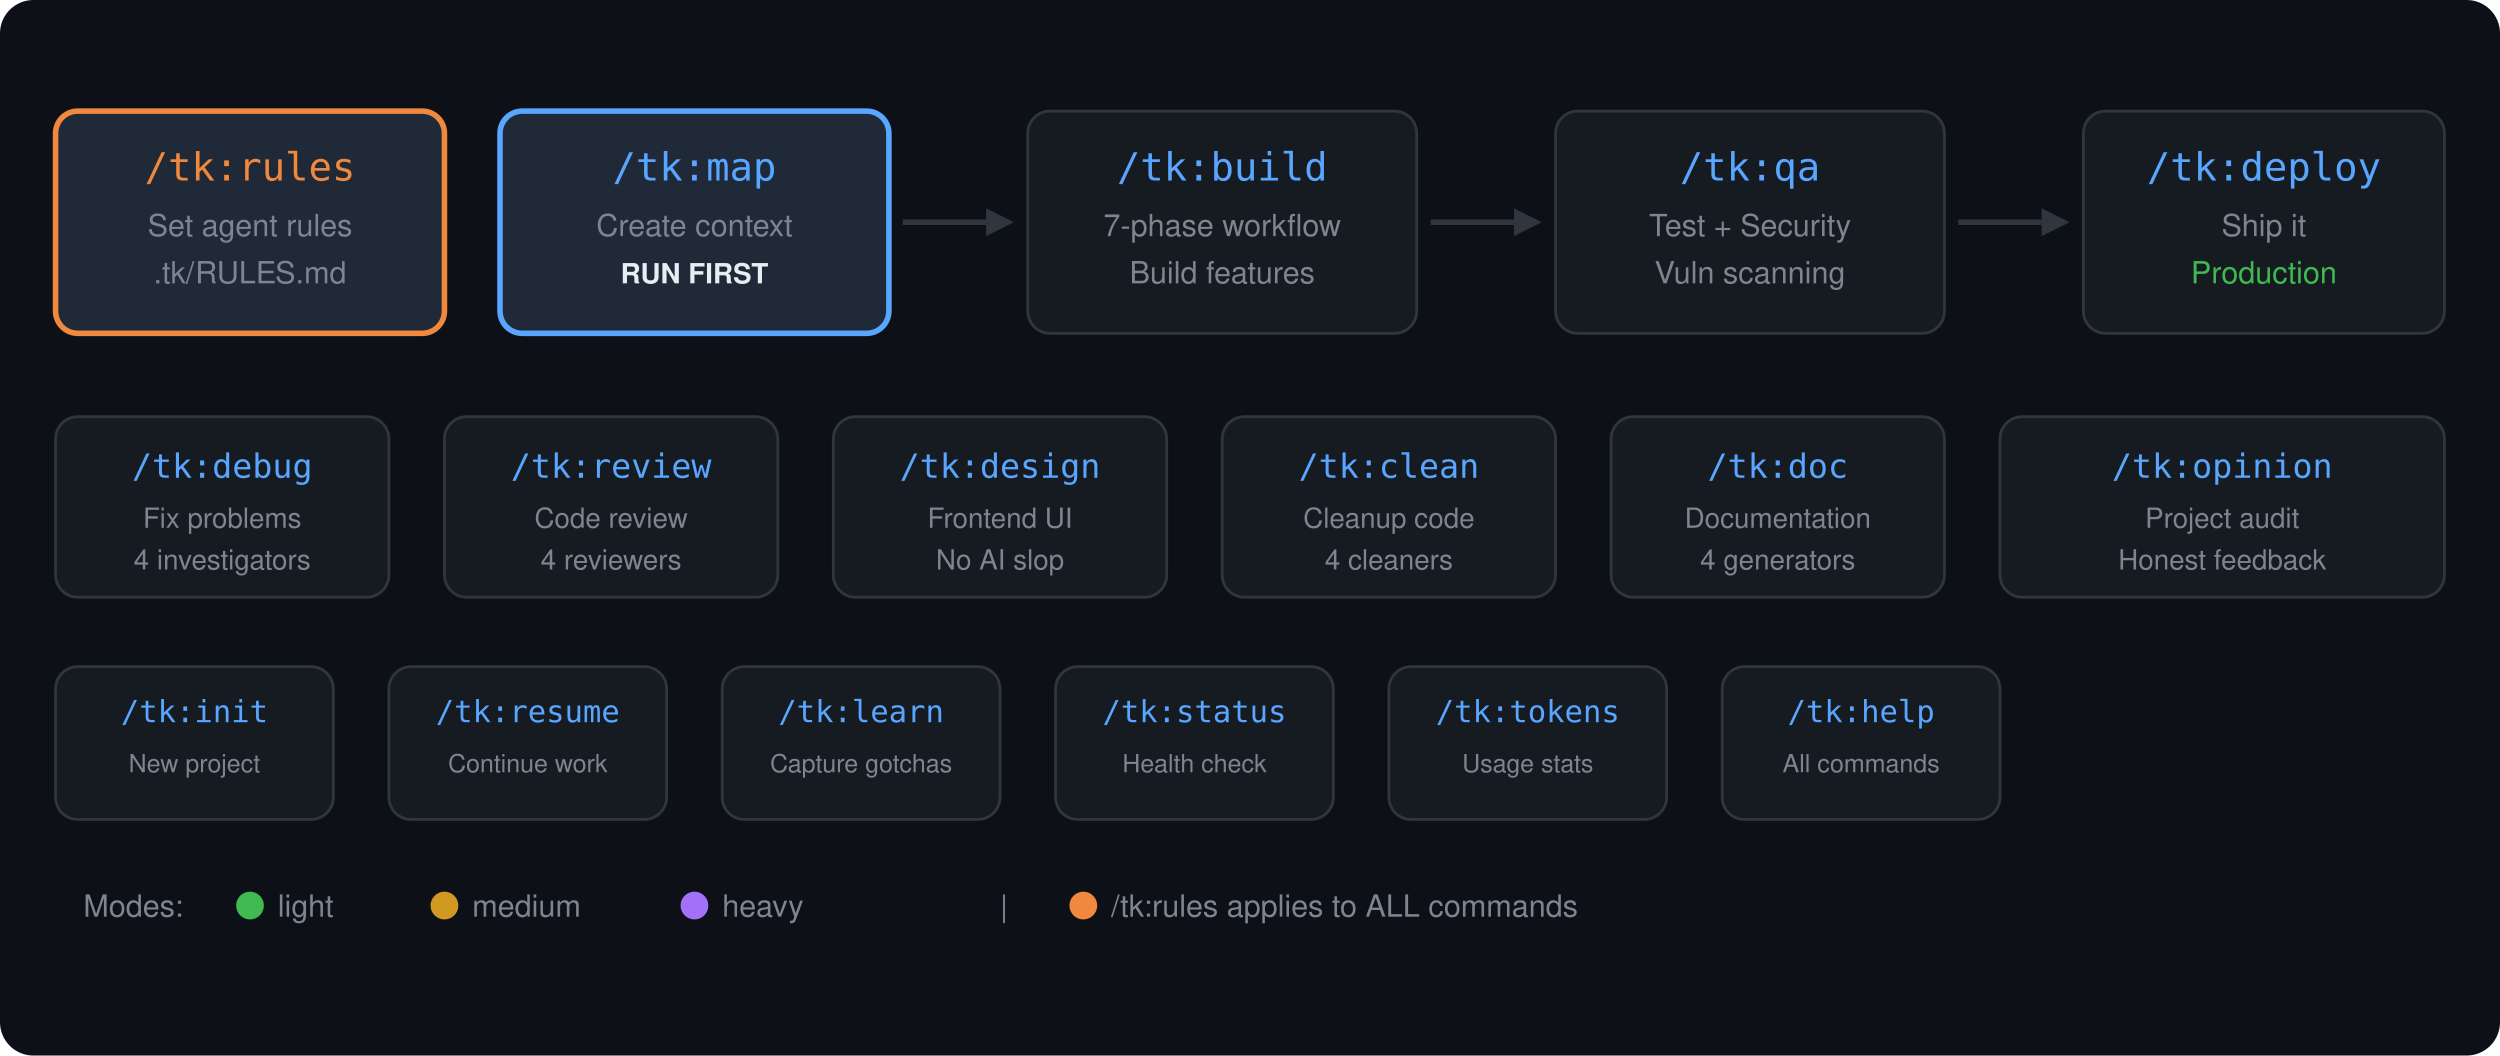
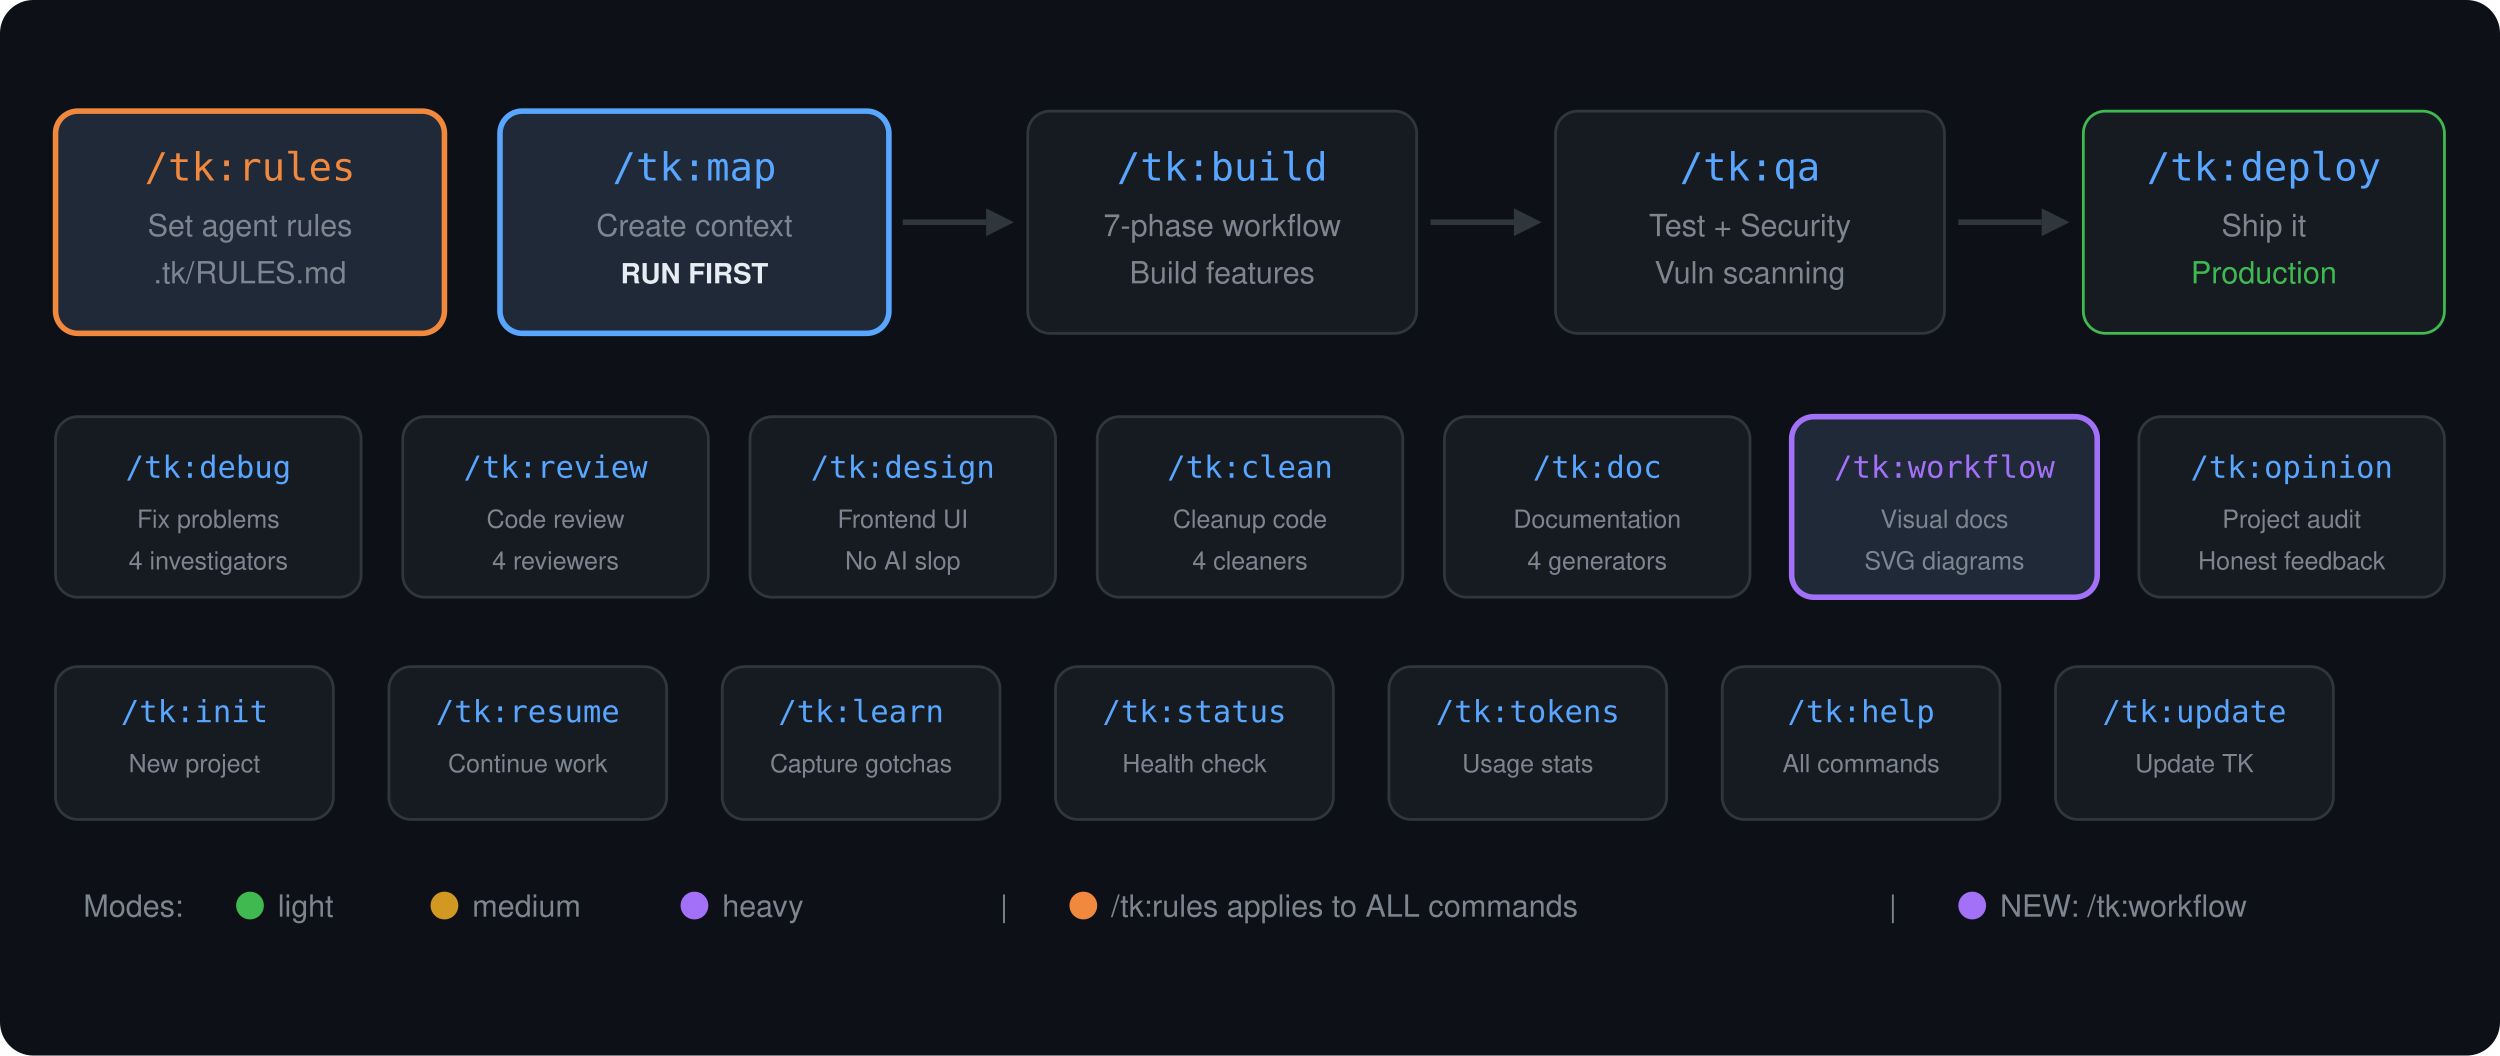
<svg xmlns="http://www.w3.org/2000/svg" viewBox="0 0 900 380">
  <defs>
    <style>
      .bg { fill: #0d1117; }
      .box { fill: #161b22; stroke: #30363d; stroke-width: 1; }
      .box-hl { fill: #1f2937; stroke: #58a6ff; stroke-width: 2; }
      .box-rules { fill: #1f2937; stroke: #f0883e; stroke-width: 2; }
+       .box-workflow { fill: #1f2937; stroke: #a371f7; stroke-width: 2; }
      .txt { font-family: -apple-system, BlinkMacSystemFont, Helvetica, Arial, sans-serif; }
      .mono { font-family: ui-monospace, Menlo, Consolas, monospace; }
      .title { fill: #e6edf3; font-weight: 600; }
      .sub { fill: #7d8590; }
      .cmd { fill: #58a6ff; }
      .cmd-orange { fill: #f0883e; }
-       .arr { fill: none; stroke: #30363d; stroke-width: 2; }
-       .arr-h { fill: #30363d; }
+       .cmd-purple { fill: #a371f7; }
      .grn { fill: #3fb950; }
      .ylw { fill: #d29922; }
      .pur { fill: #a371f7; }
      .org { fill: #f0883e; }
    </style>
  </defs>
-   <rect class="bg" width="900" height="380" rx="12" ry="12" />
-   <rect class="box-rules" x="20" y="40" width="140" height="80" rx="8" ry="8" />
-   <text class="mono cmd-orange" font-size="14" x="90" y="65" text-anchor="middle">/tk:rules</text>
-   <text class="txt sub" font-size="11" x="90" y="85" text-anchor="middle">Set agent rules</text>
-   <text class="txt sub" font-size="11" x="90" y="102" text-anchor="middle">.tk/RULES.md</text>
-   <rect class="box-hl" x="180" y="40" width="140" height="80" rx="8" ry="8" />
-   <text class="mono cmd" font-size="14" x="250" y="65" text-anchor="middle">/tk:map</text>
-   <text class="txt sub" font-size="11" x="250" y="85" text-anchor="middle">Create context</text>
-   <text class="txt title" font-size="10" x="250" y="102" text-anchor="middle">RUN FIRST</text>
-   <path class="arr" d="M 325 80 L 355 80" />
-   <polygon class="arr-h" points="355,75 365,80 355,85" />
-   <rect class="box" x="370" y="40" width="140" height="80" rx="8" ry="8" />
-   <text class="mono cmd" font-size="14" x="440" y="65" text-anchor="middle">/tk:build</text>
-   <text class="txt sub" font-size="11" x="440" y="85" text-anchor="middle">7-phase workflow</text>
-   <text class="txt sub" font-size="11" x="440" y="102" text-anchor="middle">Build features</text>
-   <path class="arr" d="M 515 80 L 545 80" />
-   <polygon class="arr-h" points="545,75 555,80 545,85" />
-   <rect class="box" x="560" y="40" width="140" height="80" rx="8" ry="8" />
-   <text class="mono cmd" font-size="14" x="630" y="65" text-anchor="middle">/tk:qa</text>
-   <text class="txt sub" font-size="11" x="630" y="85" text-anchor="middle">Test + Security</text>
-   <text class="txt sub" font-size="11" x="630" y="102" text-anchor="middle">Vuln scanning</text>
-   <path class="arr" d="M 705 80 L 735 80" />
-   <polygon class="arr-h" points="735,75 745,80 735,85" />
-   <rect class="box" x="750" y="40" width="130" height="80" rx="8" ry="8" stroke="#3fb950" />
-   <text class="mono cmd" font-size="14" x="815" y="65" text-anchor="middle">/tk:deploy</text>
-   <text class="txt sub" font-size="11" x="815" y="85" text-anchor="middle">Ship it</text>
-   <text class="txt grn" font-size="11" x="815" y="102" text-anchor="middle">Production</text>
-   <rect class="box" x="20" y="150" width="120" height="65" rx="8" ry="8" />
-   <text class="mono cmd" font-size="12" x="80" y="172" text-anchor="middle">/tk:debug</text>
-   <text class="txt sub" font-size="10" x="80" y="190" text-anchor="middle">Fix problems</text>
-   <text class="txt sub" font-size="10" x="80" y="205" text-anchor="middle">4 investigators</text>
-   <rect class="box" x="160" y="150" width="120" height="65" rx="8" ry="8" />
-   <text class="mono cmd" font-size="12" x="220" y="172" text-anchor="middle">/tk:review</text>
-   <text class="txt sub" font-size="10" x="220" y="190" text-anchor="middle">Code review</text>
-   <text class="txt sub" font-size="10" x="220" y="205" text-anchor="middle">4 reviewers</text>
-   <rect class="box" x="300" y="150" width="120" height="65" rx="8" ry="8" />
-   <text class="mono cmd" font-size="12" x="360" y="172" text-anchor="middle">/tk:design</text>
-   <text class="txt sub" font-size="10" x="360" y="190" text-anchor="middle">Frontend UI</text>
-   <text class="txt sub" font-size="10" x="360" y="205" text-anchor="middle">No AI slop</text>
-   <rect class="box" x="440" y="150" width="120" height="65" rx="8" ry="8" />
-   <text class="mono cmd" font-size="12" x="500" y="172" text-anchor="middle">/tk:clean</text>
-   <text class="txt sub" font-size="10" x="500" y="190" text-anchor="middle">Cleanup code</text>
-   <text class="txt sub" font-size="10" x="500" y="205" text-anchor="middle">4 cleaners</text>
-   <rect class="box" x="580" y="150" width="120" height="65" rx="8" ry="8" />
-   <text class="mono cmd" font-size="12" x="640" y="172" text-anchor="middle">/tk:doc</text>
-   <text class="txt sub" font-size="10" x="640" y="190" text-anchor="middle">Documentation</text>
-   <text class="txt sub" font-size="10" x="640" y="205" text-anchor="middle">4 generators</text>
-   <rect class="box" x="720" y="150" width="160" height="65" rx="8" ry="8" />
-   <text class="mono cmd" font-size="12" x="800" y="172" text-anchor="middle">/tk:opinion</text>
-   <text class="txt sub" font-size="10" x="800" y="190" text-anchor="middle">Project audit</text>
-   <text class="txt sub" font-size="10" x="800" y="205" text-anchor="middle">Honest feedback</text>
-   <rect class="box" x="20" y="240" width="100" height="55" rx="8" ry="8" />
-   <text class="mono cmd" font-size="11" x="70" y="260" text-anchor="middle">/tk:init</text>
-   <text class="txt sub" font-size="9" x="70" y="278" text-anchor="middle">New project</text>
-   <rect class="box" x="140" y="240" width="100" height="55" rx="8" ry="8" />
-   <text class="mono cmd" font-size="11" x="190" y="260" text-anchor="middle">/tk:resume</text>
-   <text class="txt sub" font-size="9" x="190" y="278" text-anchor="middle">Continue work</text>
-   <rect class="box" x="260" y="240" width="100" height="55" rx="8" ry="8" />
-   <text class="mono cmd" font-size="11" x="310" y="260" text-anchor="middle">/tk:learn</text>
-   <text class="txt sub" font-size="9" x="310" y="278" text-anchor="middle">Capture gotchas</text>
-   <rect class="box" x="380" y="240" width="100" height="55" rx="8" ry="8" />
-   <text class="mono cmd" font-size="11" x="430" y="260" text-anchor="middle">/tk:status</text>
-   <text class="txt sub" font-size="9" x="430" y="278" text-anchor="middle">Health check</text>
-   <rect class="box" x="500" y="240" width="100" height="55" rx="8" ry="8" />
-   <text class="mono cmd" font-size="11" x="550" y="260" text-anchor="middle">/tk:tokens</text>
-   <text class="txt sub" font-size="9" x="550" y="278" text-anchor="middle">Usage stats</text>
-   <rect class="box" x="620" y="240" width="100" height="55" rx="8" ry="8" />
-   <text class="mono cmd" font-size="11" x="670" y="260" text-anchor="middle">/tk:help</text>
-   <text class="txt sub" font-size="9" x="670" y="278" text-anchor="middle">All commands</text>
-   <text class="txt sub" font-size="11" x="30" y="330">Modes:</text>
-   <circle class="grn" cx="90" cy="326" r="5" />
-   <text class="txt sub" font-size="11" x="100" y="330">light</text>
-   <circle class="ylw" cx="160" cy="326" r="5" />
-   <text class="txt sub" font-size="11" x="170" y="330">medium</text>
-   <circle class="pur" cx="250" cy="326" r="5" />
-   <text class="txt sub" font-size="11" x="260" y="330">heavy</text>
-   <text class="txt sub" font-size="11" x="360" y="330">|</text>
-   <circle class="org" cx="390" cy="326" r="5" />
-   <text class="txt sub" font-size="11" x="400" y="330">/tk:rules applies to ALL commands</text>
+   <rect class="bg" width="900" height="380" rx="12" ry="12" fill="#0d1117" />
+   <rect class="box-rules" x="20" y="40" width="140" height="80" rx="8" ry="8" fill="#1f2937" />
+   <text class="mono cmd-orange" font-size="14" x="90" y="65" text-anchor="middle" fill="#f0883e">/tk:rules</text>
+   <text class="txt sub" font-size="11" x="90" y="85" text-anchor="middle" fill="#7d8590">Set agent rules</text>
+   <text class="txt sub" font-size="11" x="90" y="102" text-anchor="middle" fill="#7d8590">.tk/RULES.md</text>
+   <rect class="box-hl" x="180" y="40" width="140" height="80" rx="8" ry="8" fill="#1f2937" />
+   <text class="mono cmd" font-size="14" x="250" y="65" text-anchor="middle" fill="#58a6ff">/tk:map</text>
+   <text class="txt sub" font-size="11" x="250" y="85" text-anchor="middle" fill="#7d8590">Create context</text>
+   <text class="txt title" font-size="10" x="250" y="102" text-anchor="middle" fill="#e6edf3">RUN FIRST</text>
+   <path d="M 325 80 L 355 80" stroke="#30363d" stroke-width="2" fill="none" />
+   <polygon points="355,75 365,80 355,85" fill="#30363d" />
+   <rect class="box" x="370" y="40" width="140" height="80" rx="8" ry="8" fill="#161b22" />
+   <text class="mono cmd" font-size="14" x="440" y="65" text-anchor="middle" fill="#58a6ff">/tk:build</text>
+   <text class="txt sub" font-size="11" x="440" y="85" text-anchor="middle" fill="#7d8590">7-phase workflow</text>
+   <text class="txt sub" font-size="11" x="440" y="102" text-anchor="middle" fill="#7d8590">Build features</text>
+   <path d="M 515 80 L 545 80" stroke="#30363d" stroke-width="2" fill="none" />
+   <polygon points="545,75 555,80 545,85" fill="#30363d" />
+   <rect class="box" x="560" y="40" width="140" height="80" rx="8" ry="8" fill="#161b22" />
+   <text class="mono cmd" font-size="14" x="630" y="65" text-anchor="middle" fill="#58a6ff">/tk:qa</text>
+   <text class="txt sub" font-size="11" x="630" y="85" text-anchor="middle" fill="#7d8590">Test + Security</text>
+   <text class="txt sub" font-size="11" x="630" y="102" text-anchor="middle" fill="#7d8590">Vuln scanning</text>
+   <path d="M 705 80 L 735 80" stroke="#30363d" stroke-width="2" fill="none" />
+   <polygon points="735,75 745,80 735,85" fill="#30363d" />
+   <rect x="750" y="40" width="130" height="80" rx="8" ry="8" fill="#161b22" stroke="#3fb950" stroke-width="1" />
+   <text class="mono cmd" font-size="14" x="815" y="65" text-anchor="middle" fill="#58a6ff">/tk:deploy</text>
+   <text class="txt sub" font-size="11" x="815" y="85" text-anchor="middle" fill="#7d8590">Ship it</text>
+   <text class="txt grn" font-size="11" x="815" y="102" text-anchor="middle" fill="#3fb950">Production</text>
+   <rect class="box" x="20" y="150" width="110" height="65" rx="8" ry="8" fill="#161b22" />
+   <text class="mono cmd" font-size="11" x="75" y="172" text-anchor="middle" fill="#58a6ff">/tk:debug</text>
+   <text class="txt sub" font-size="9" x="75" y="190" text-anchor="middle" fill="#7d8590">Fix problems</text>
+   <text class="txt sub" font-size="9" x="75" y="205" text-anchor="middle" fill="#7d8590">4 investigators</text>
+   <rect class="box" x="145" y="150" width="110" height="65" rx="8" ry="8" fill="#161b22" />
+   <text class="mono cmd" font-size="11" x="200" y="172" text-anchor="middle" fill="#58a6ff">/tk:review</text>
+   <text class="txt sub" font-size="9" x="200" y="190" text-anchor="middle" fill="#7d8590">Code review</text>
+   <text class="txt sub" font-size="9" x="200" y="205" text-anchor="middle" fill="#7d8590">4 reviewers</text>
+   <rect class="box" x="270" y="150" width="110" height="65" rx="8" ry="8" fill="#161b22" />
+   <text class="mono cmd" font-size="11" x="325" y="172" text-anchor="middle" fill="#58a6ff">/tk:design</text>
+   <text class="txt sub" font-size="9" x="325" y="190" text-anchor="middle" fill="#7d8590">Frontend UI</text>
+   <text class="txt sub" font-size="9" x="325" y="205" text-anchor="middle" fill="#7d8590">No AI slop</text>
+   <rect class="box" x="395" y="150" width="110" height="65" rx="8" ry="8" fill="#161b22" />
+   <text class="mono cmd" font-size="11" x="450" y="172" text-anchor="middle" fill="#58a6ff">/tk:clean</text>
+   <text class="txt sub" font-size="9" x="450" y="190" text-anchor="middle" fill="#7d8590">Cleanup code</text>
+   <text class="txt sub" font-size="9" x="450" y="205" text-anchor="middle" fill="#7d8590">4 cleaners</text>
+   <rect class="box" x="520" y="150" width="110" height="65" rx="8" ry="8" fill="#161b22" />
+   <text class="mono cmd" font-size="11" x="575" y="172" text-anchor="middle" fill="#58a6ff">/tk:doc</text>
+   <text class="txt sub" font-size="9" x="575" y="190" text-anchor="middle" fill="#7d8590">Documentation</text>
+   <text class="txt sub" font-size="9" x="575" y="205" text-anchor="middle" fill="#7d8590">4 generators</text>
+   <rect class="box-workflow" x="645" y="150" width="110" height="65" rx="8" ry="8" fill="#1f2937" />
+   <text class="mono cmd-purple" font-size="11" x="700" y="172" text-anchor="middle" fill="#a371f7">/tk:workflow</text>
+   <text class="txt sub" font-size="9" x="700" y="190" text-anchor="middle" fill="#7d8590">Visual docs</text>
+   <text class="txt sub" font-size="9" x="700" y="205" text-anchor="middle" fill="#7d8590">SVG diagrams</text>
+   <rect class="box" x="770" y="150" width="110" height="65" rx="8" ry="8" fill="#161b22" />
+   <text class="mono cmd" font-size="11" x="825" y="172" text-anchor="middle" fill="#58a6ff">/tk:opinion</text>
+   <text class="txt sub" font-size="9" x="825" y="190" text-anchor="middle" fill="#7d8590">Project audit</text>
+   <text class="txt sub" font-size="9" x="825" y="205" text-anchor="middle" fill="#7d8590">Honest feedback</text>
+   <rect class="box" x="20" y="240" width="100" height="55" rx="8" ry="8" fill="#161b22" />
+   <text class="mono cmd" font-size="11" x="70" y="260" text-anchor="middle" fill="#58a6ff">/tk:init</text>
+   <text class="txt sub" font-size="9" x="70" y="278" text-anchor="middle" fill="#7d8590">New project</text>
+   <rect class="box" x="140" y="240" width="100" height="55" rx="8" ry="8" fill="#161b22" />
+   <text class="mono cmd" font-size="11" x="190" y="260" text-anchor="middle" fill="#58a6ff">/tk:resume</text>
+   <text class="txt sub" font-size="9" x="190" y="278" text-anchor="middle" fill="#7d8590">Continue work</text>
+   <rect class="box" x="260" y="240" width="100" height="55" rx="8" ry="8" fill="#161b22" />
+   <text class="mono cmd" font-size="11" x="310" y="260" text-anchor="middle" fill="#58a6ff">/tk:learn</text>
+   <text class="txt sub" font-size="9" x="310" y="278" text-anchor="middle" fill="#7d8590">Capture gotchas</text>
+   <rect class="box" x="380" y="240" width="100" height="55" rx="8" ry="8" fill="#161b22" />
+   <text class="mono cmd" font-size="11" x="430" y="260" text-anchor="middle" fill="#58a6ff">/tk:status</text>
+   <text class="txt sub" font-size="9" x="430" y="278" text-anchor="middle" fill="#7d8590">Health check</text>
+   <rect class="box" x="500" y="240" width="100" height="55" rx="8" ry="8" fill="#161b22" />
+   <text class="mono cmd" font-size="11" x="550" y="260" text-anchor="middle" fill="#58a6ff">/tk:tokens</text>
+   <text class="txt sub" font-size="9" x="550" y="278" text-anchor="middle" fill="#7d8590">Usage stats</text>
+   <rect class="box" x="620" y="240" width="100" height="55" rx="8" ry="8" fill="#161b22" />
+   <text class="mono cmd" font-size="11" x="670" y="260" text-anchor="middle" fill="#58a6ff">/tk:help</text>
+   <text class="txt sub" font-size="9" x="670" y="278" text-anchor="middle" fill="#7d8590">All commands</text>
+   <rect class="box" x="740" y="240" width="100" height="55" rx="8" ry="8" fill="#161b22" />
+   <text class="mono cmd" font-size="11" x="790" y="260" text-anchor="middle" fill="#58a6ff">/tk:update</text>
+   <text class="txt sub" font-size="9" x="790" y="278" text-anchor="middle" fill="#7d8590">Update TK</text>
+   <text class="txt sub" font-size="11" x="30" y="330" fill="#7d8590">Modes:</text>
+   <circle cx="90" cy="326" r="5" fill="#3fb950" />
+   <text class="txt sub" font-size="11" x="100" y="330" fill="#7d8590">light</text>
+   <circle cx="160" cy="326" r="5" fill="#d29922" />
+   <text class="txt sub" font-size="11" x="170" y="330" fill="#7d8590">medium</text>
+   <circle cx="250" cy="326" r="5" fill="#a371f7" />
+   <text class="txt sub" font-size="11" x="260" y="330" fill="#7d8590">heavy</text>
+   <text class="txt sub" font-size="11" x="360" y="330" fill="#7d8590">|</text>
+   <circle cx="390" cy="326" r="5" fill="#f0883e" />
+   <text class="txt sub" font-size="11" x="400" y="330" fill="#7d8590">/tk:rules applies to ALL commands</text>
+   <text class="txt sub" font-size="11" x="680" y="330" fill="#7d8590">|</text>
+   <circle cx="710" cy="326" r="5" fill="#a371f7" />
+   <text class="txt sub" font-size="11" x="720" y="330" fill="#7d8590">NEW: /tk:workflow</text>
</svg>
